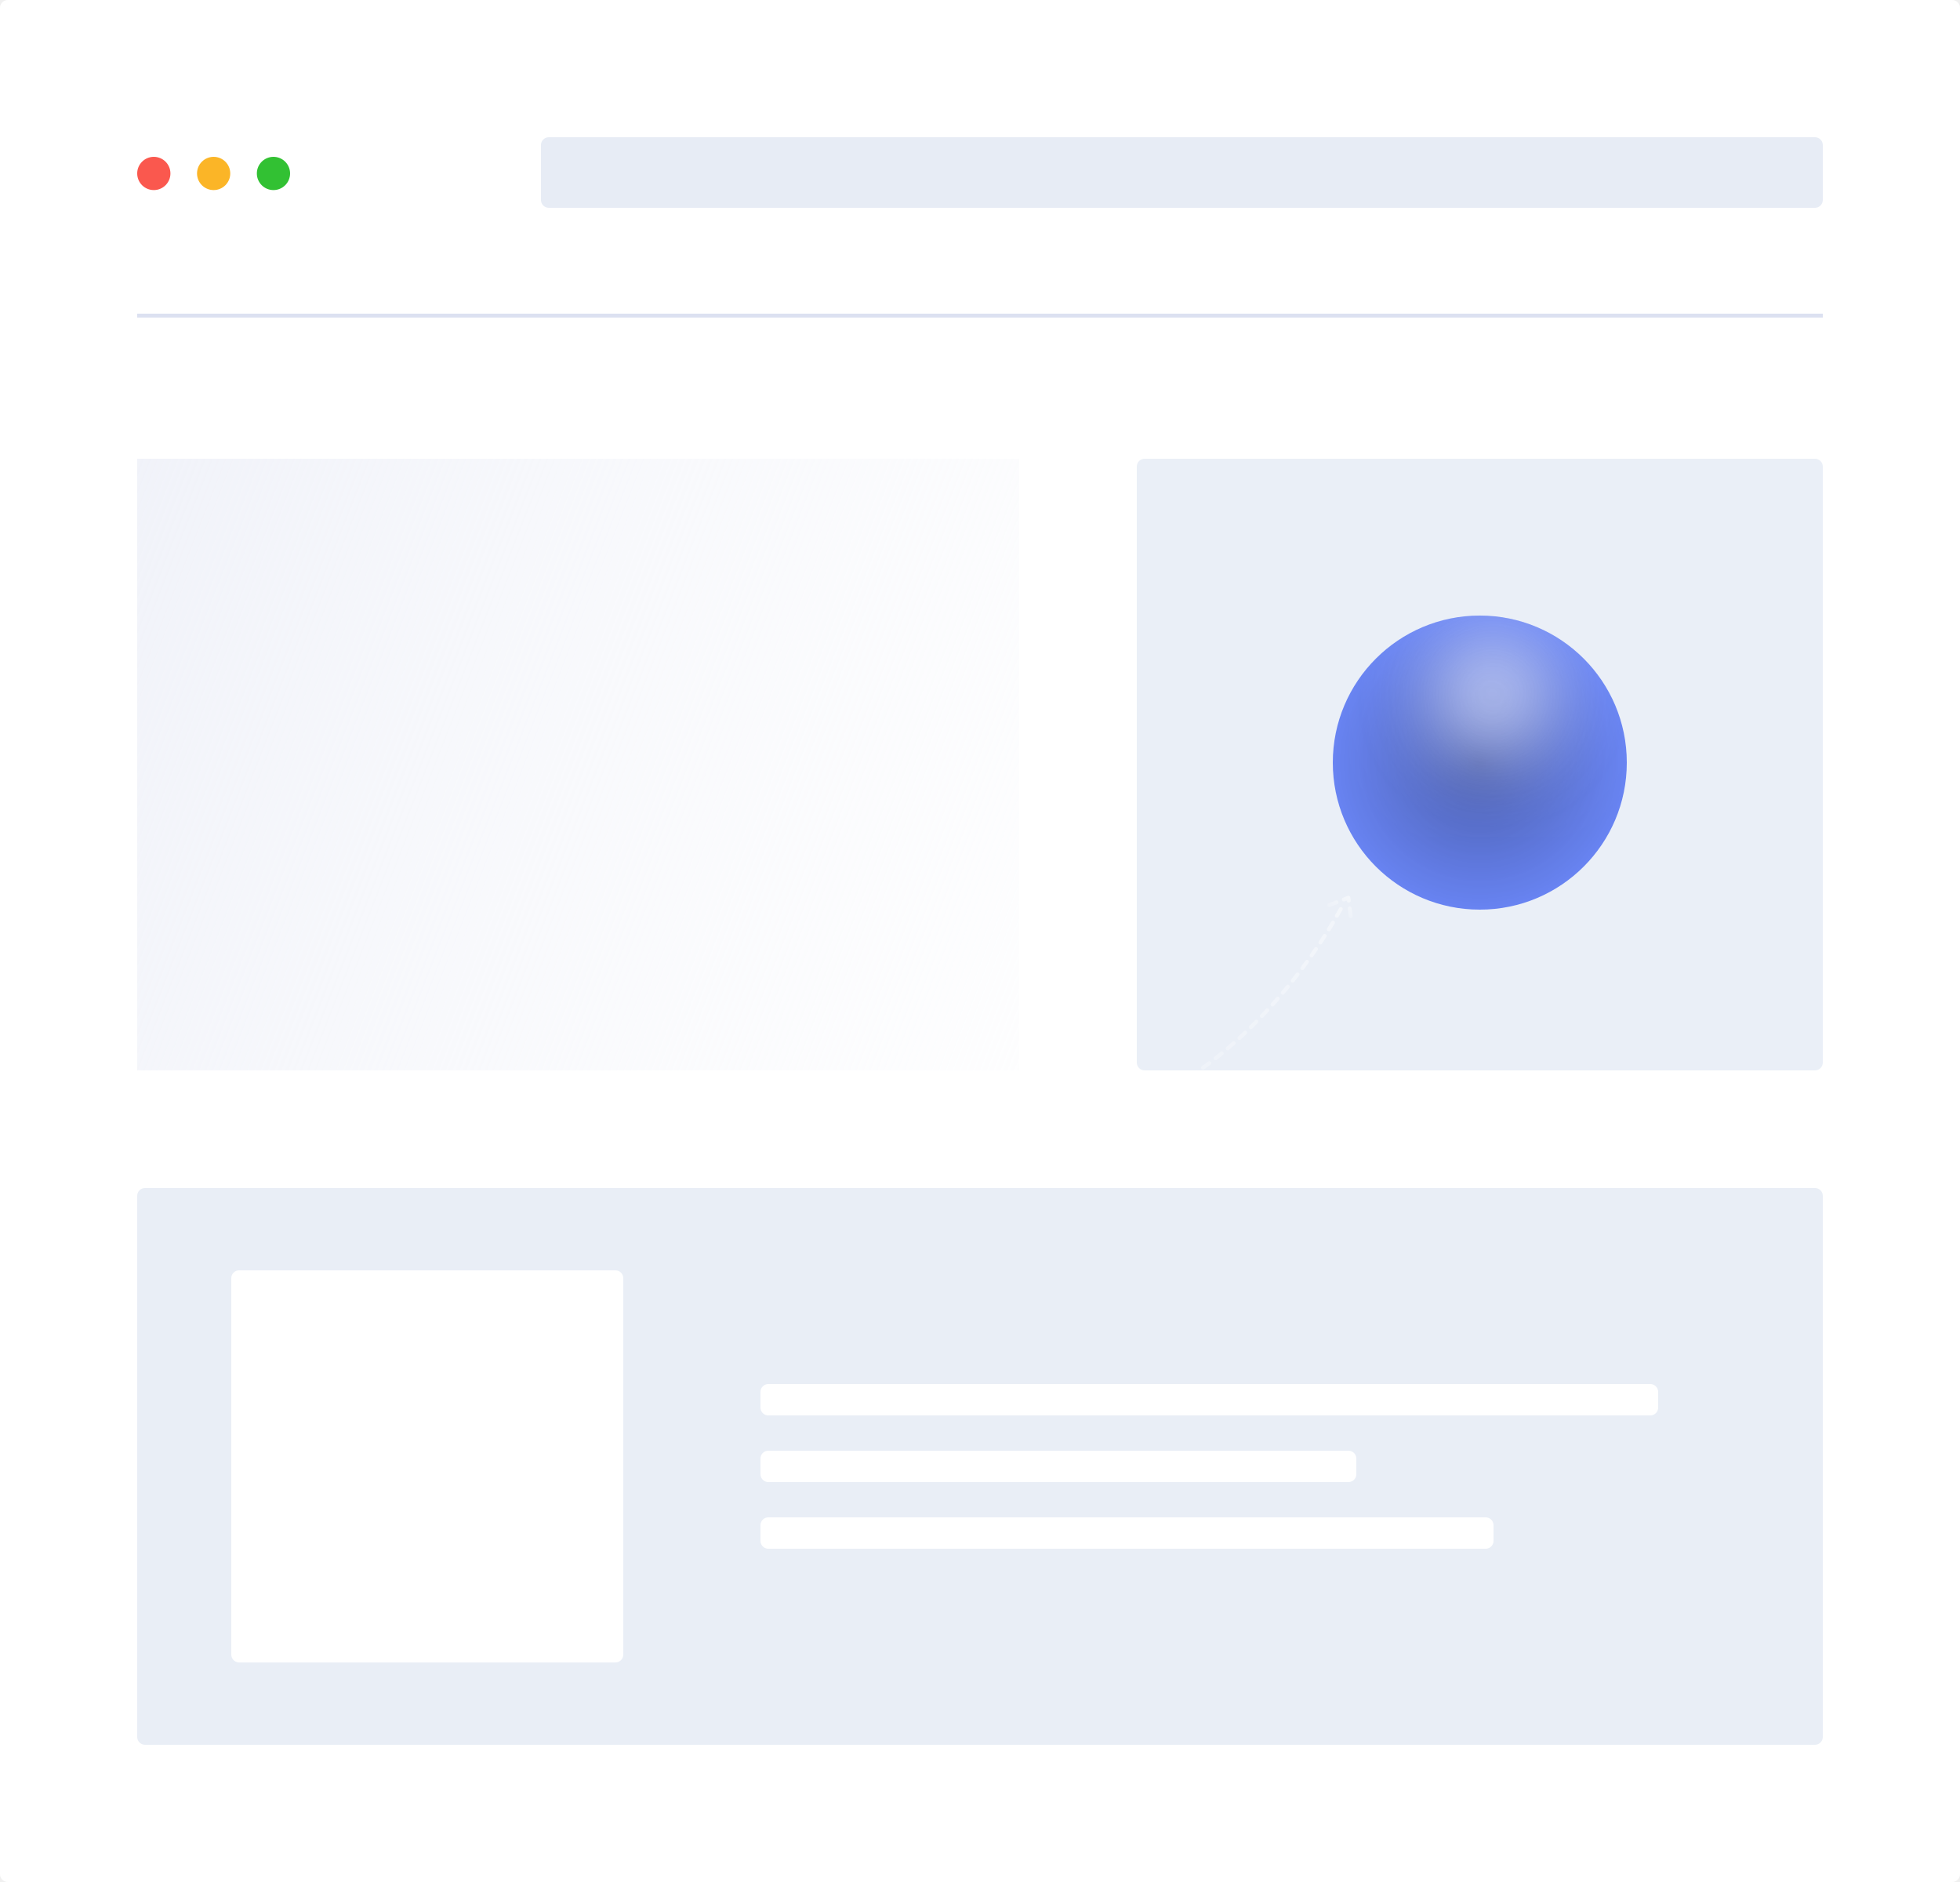
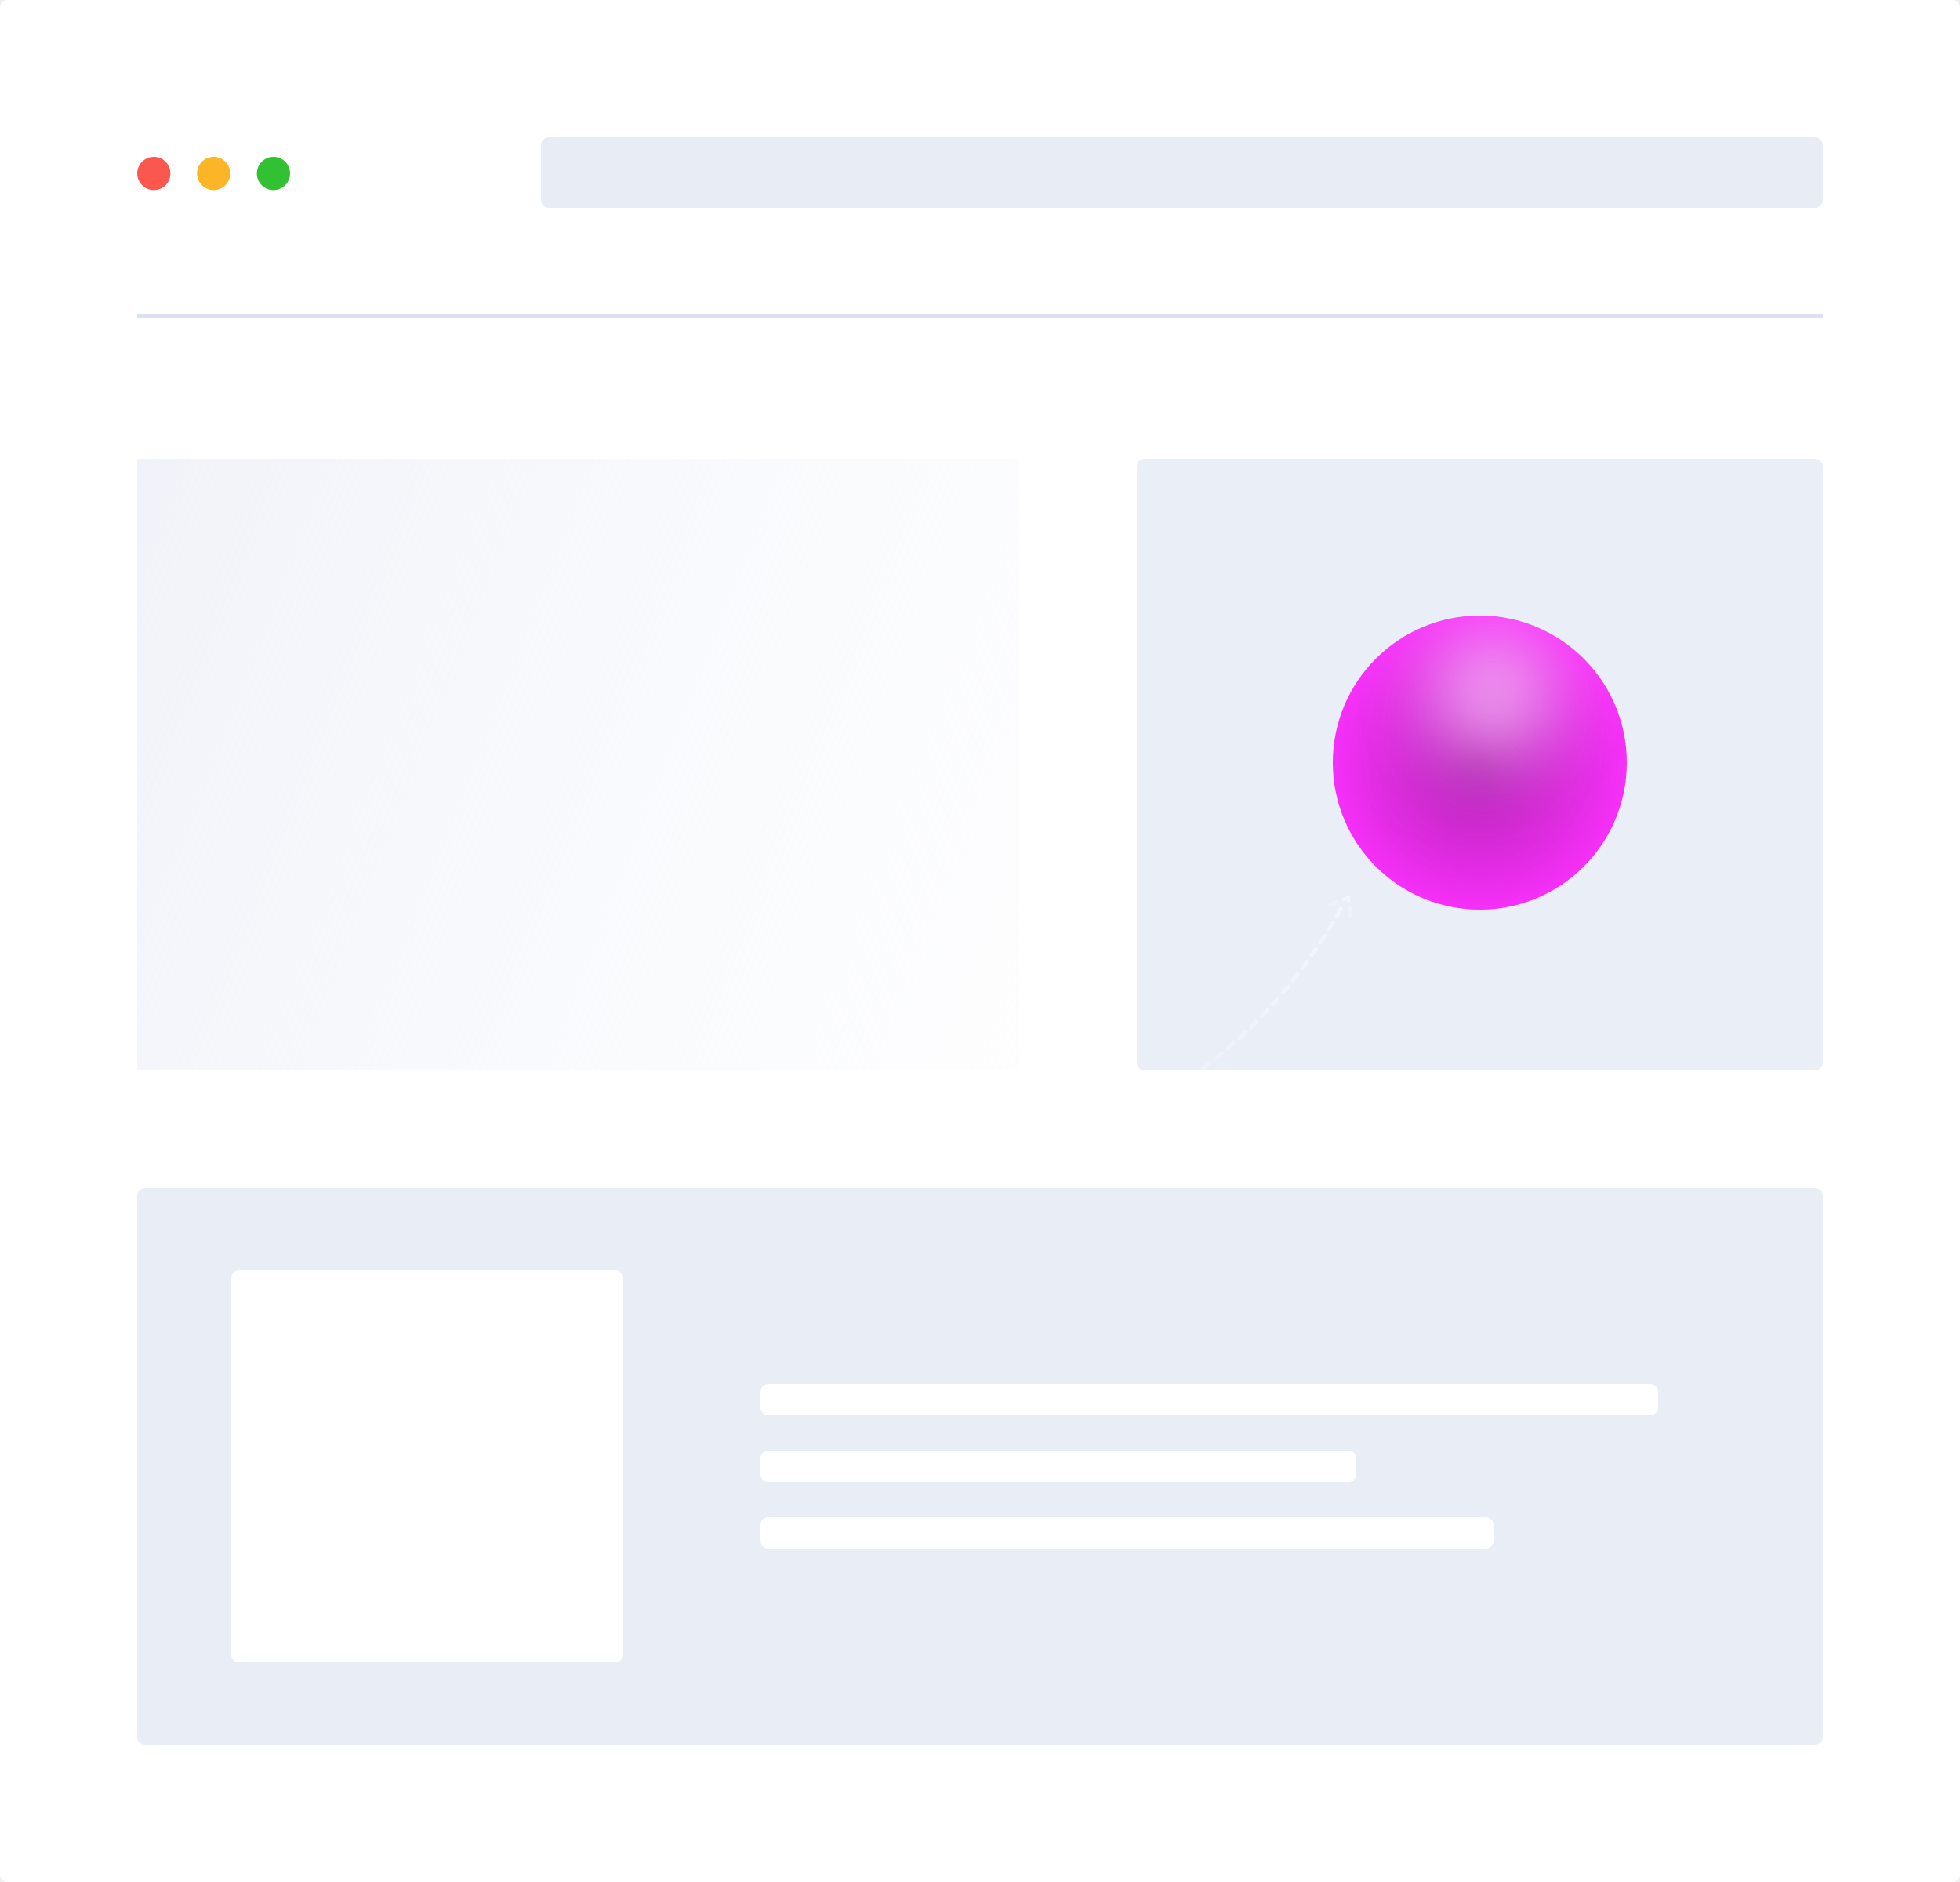
<svg xmlns="http://www.w3.org/2000/svg" width="500" height="480" viewBox="0 0 500 480" fill="none">
  <rect width="500" height="480" rx="2" fill="white" />
  <rect x="35" y="117" width="225" height="156" fill="url(#paint0_linear_1028_964)" />
  <line x1="35" y1="80.5" x2="465" y2="80.5" stroke="#DCE1F1" />
  <rect x="290" y="117" width="175" height="156" rx="2" fill="#EAEFF7" />
  <rect x="35" y="303" width="430" height="142" rx="2" fill="#E9EEF6" />
  <rect x="194" y="353" width="229" height="8" rx="2" fill="white" />
  <rect x="194" y="370" width="152" height="8" rx="2" fill="white" />
  <rect x="194" y="387" width="187" height="8" rx="2" fill="white" />
  <rect x="59" y="324" width="100" height="100" rx="2" fill="white" />
  <rect x="138" y="35" width="327" height="18" rx="2" fill="#E7ECF5" />
  <circle cx="39.239" cy="44.239" r="4.239" fill="#FA584E" />
  <circle cx="54.5" cy="44.239" r="4.239" fill="#FBB527" />
  <circle cx="69.761" cy="44.239" r="4.239" fill="#32C133" />
-   <circle opacity="0.8" cx="377.5" cy="194.5" r="37.5" fill="#4A6CF7" />
+   <circle opacity="0.8" cx="377.5" cy="194.5" r="37.5" fill="#ff00ff" />
  <mask id="mask0_1028_964" style="mask-type:alpha" maskUnits="userSpaceOnUse" x="340" y="157" width="75" height="75">
-     <circle opacity="0.8" cx="377.5" cy="194.5" r="37.5" fill="#4A6CF7" />
+     <circle opacity="0.8" cx="377.5" cy="194.5" r="37.5" fill="#ff00ff" />
  </mask>
  <g mask="url(#mask0_1028_964)">
    <circle opacity="0.8" cx="377.5" cy="194.5" r="37.5" fill="url(#paint1_radial_1028_964)" />
    <g opacity="0.8" filter="url(#filter0_f_1028_964)">
      <circle cx="380.809" cy="176.853" r="15.441" fill="white" />
    </g>
  </g>
  <path d="M342.034 231.847C324.964 262.749 277.939 313.186 226.394 267.718" stroke="url(#paint2_linear_1028_964)" stroke-linecap="round" stroke-linejoin="round" stroke-dasharray="2 2" />
  <path d="M339.077 230.867L343.973 228.971L344.562 233.656" stroke="url(#paint3_linear_1028_964)" stroke-linecap="round" stroke-linejoin="round" stroke-dasharray="2 2" />
  <defs>
    <filter id="filter0_f_1028_964" x="344.368" y="140.412" width="72.882" height="72.883" filterUnits="userSpaceOnUse" color-interpolation-filters="sRGB">
      <feFlood flood-opacity="0" result="BackgroundImageFix" />
      <feBlend mode="normal" in="SourceGraphic" in2="BackgroundImageFix" result="shape" />
      <feGaussianBlur stdDeviation="10.5" result="effect1_foregroundBlur_1028_964" />
    </filter>
    <linearGradient id="paint0_linear_1028_964" x1="434.5" y1="210" x2="48.223" y2="58.807" gradientUnits="userSpaceOnUse">
      <stop stop-color="white" stop-opacity="0" />
      <stop offset="1" stop-color="#F0F2F9" />
    </linearGradient>
    <radialGradient id="paint1_radial_1028_964" cx="0" cy="0" r="1" gradientUnits="userSpaceOnUse" gradientTransform="translate(377.5 194.5) rotate(90) scale(40.2574)">
      <stop stop-opacity="0.47" />
      <stop offset="1" stop-opacity="0" />
    </radialGradient>
    <linearGradient id="paint2_linear_1028_964" x1="358.554" y1="226.723" x2="242.956" y2="282.349" gradientUnits="userSpaceOnUse">
      <stop stop-color="white" stop-opacity="0.48" />
      <stop offset="1" stop-color="white" stop-opacity="0" />
    </linearGradient>
    <linearGradient id="paint3_linear_1028_964" x1="343.992" y1="228.548" x2="340.23" y2="234.571" gradientUnits="userSpaceOnUse">
      <stop stop-color="white" stop-opacity="0.48" />
      <stop offset="1" stop-color="white" stop-opacity="0" />
    </linearGradient>
  </defs>
</svg>
